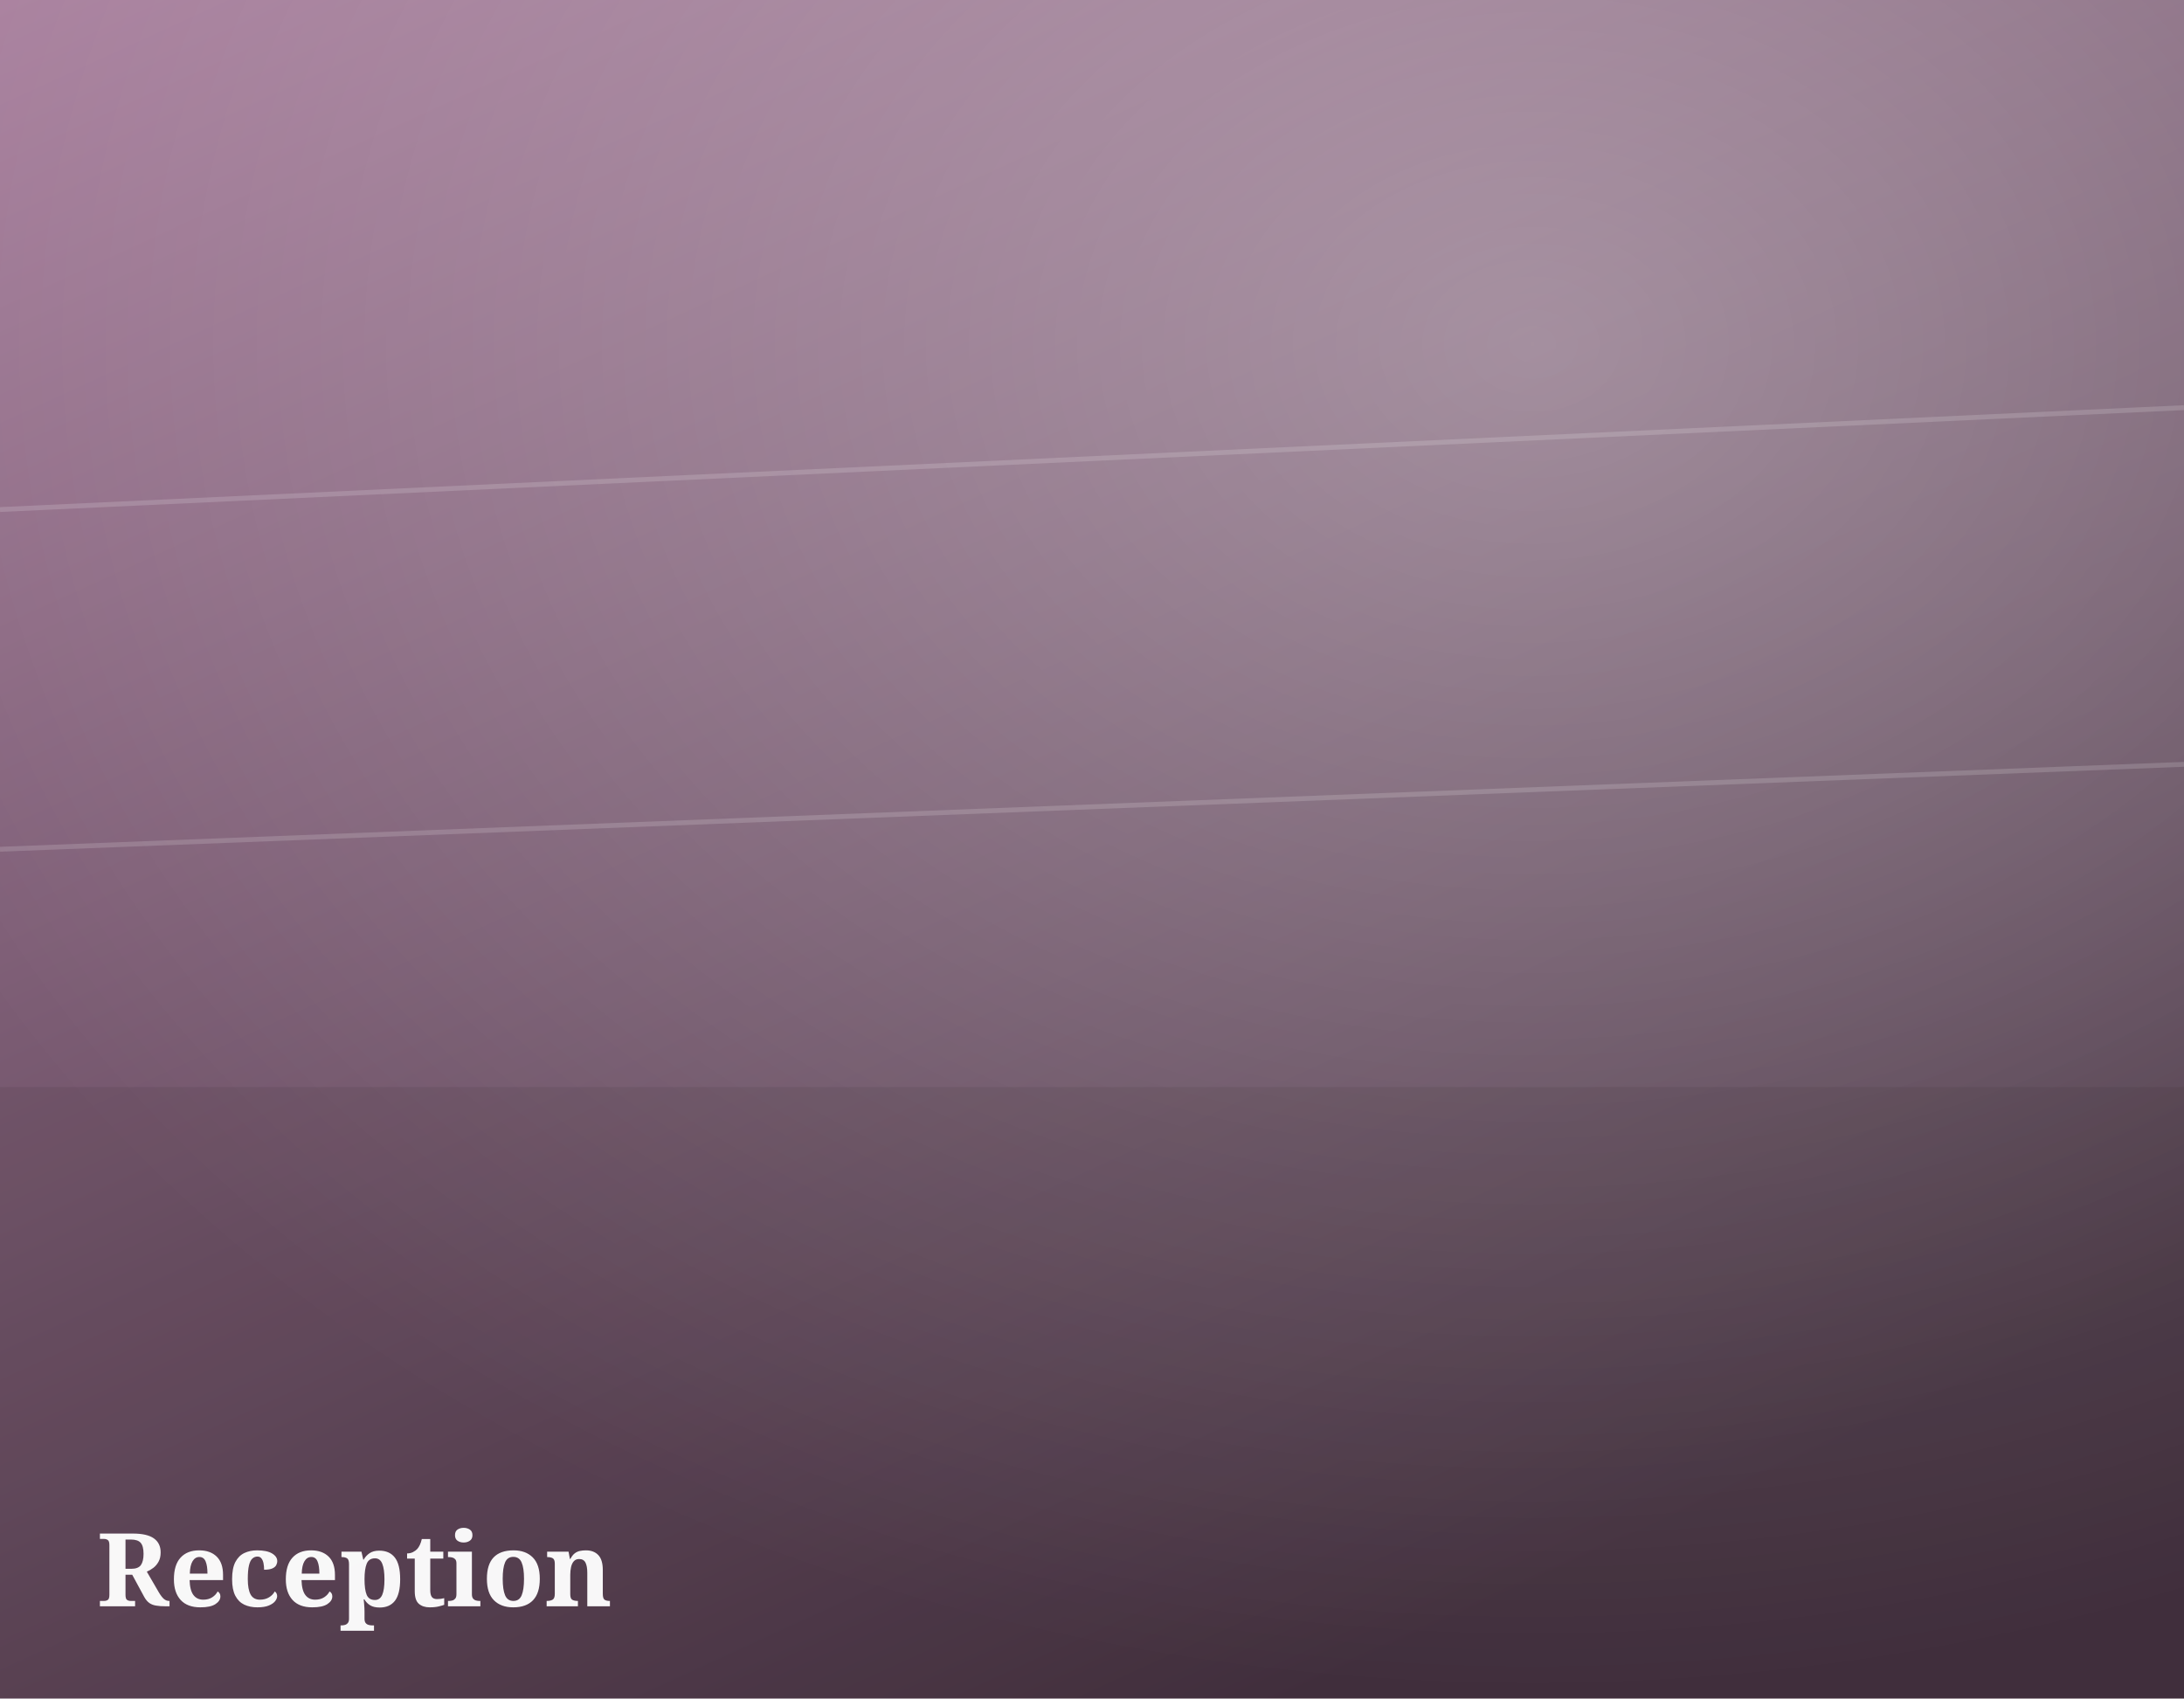
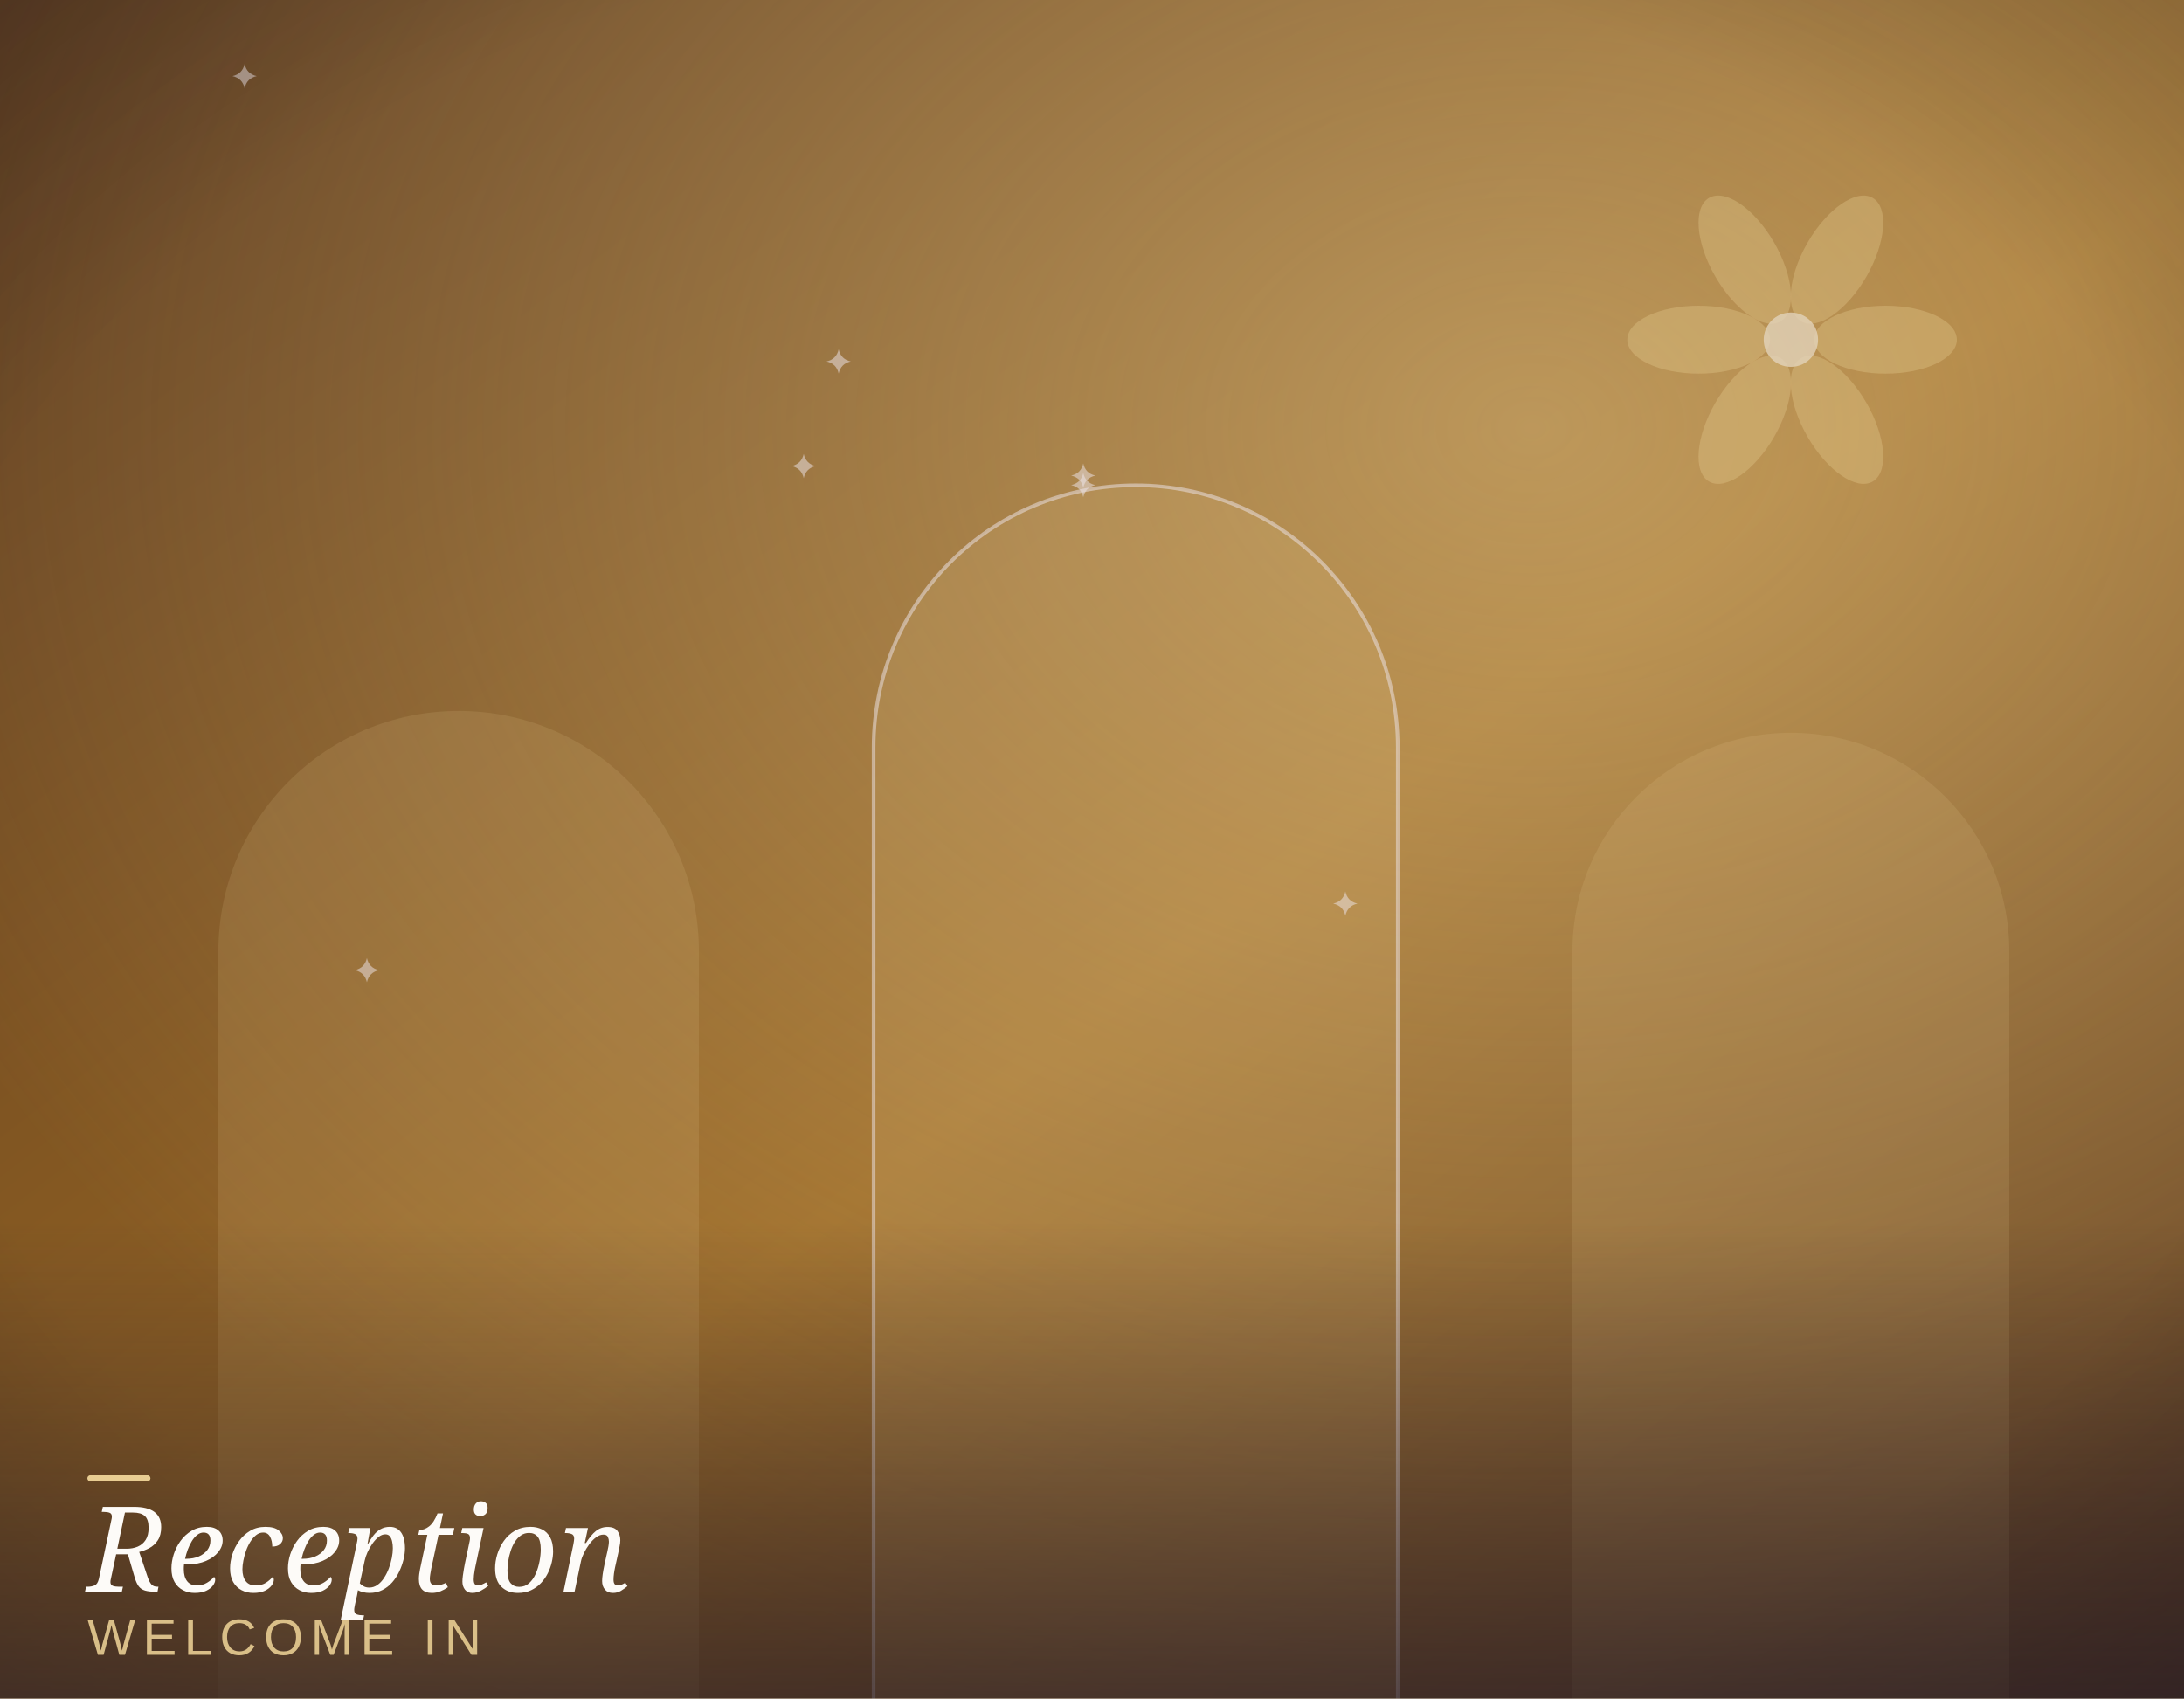
<svg xmlns="http://www.w3.org/2000/svg" width="900" height="700" viewBox="0 0 900 700" role="img" aria-label="Reception">
  <defs>
-     <linearGradient id="bg" x1="0" y1="0" x2="0.6" y2="1">
-       <stop offset="0" stop-color="#a87f9d" />
-       <stop offset="1" stop-color="#43303f" />
+     <linearGradient id="bg40" x1="0" y1="0" x2="1" y2="1">
+       <stop offset="0" stop-color="#58381f" />
+       <stop offset="0.55" stop-color="#9a6824" />
+       <stop offset="1" stop-color="#58381f" />
    </linearGradient>
-     <radialGradient id="glow" cx="0.7" cy="0.2" r="0.8">
-       <stop offset="0" stop-color="#fff" stop-opacity="0.32" />
-       <stop offset="1" stop-color="#fff" stop-opacity="0" />
+     <radialGradient id="glow40" cx="0.7" cy="0.25" r="0.8">
+       <stop offset="0" stop-color="#e8cd92" stop-opacity="0.5" />
+       <stop offset="1" stop-color="#e8cd92" stop-opacity="0" />
    </radialGradient>
+     <radialGradient id="vig40" cx="0.5" cy="0.5" r="0.9">
+       <stop offset="0.6" stop-color="#000" stop-opacity="0" />
+       <stop offset="1" stop-color="#2a1f27" stop-opacity="0.4" />
+     </radialGradient>
+     <linearGradient id="fade40" x1="0" y1="0" x2="0" y2="1">
+       <stop offset="0" stop-color="#2a1f27" stop-opacity="0" />
+       <stop offset="1" stop-color="#2a1f27" stop-opacity="0.7" />
+     </linearGradient>
  </defs>
-   <rect width="900" height="700" fill="url(#bg)" />
-   <rect width="900" height="700" fill="url(#glow)" />
-   <g fill="#241f23" opacity="0.10">
-     <rect x="0" y="448" width="900" height="252" />
+   <rect width="900" height="700" fill="url(#bg40)" />
+   <rect width="900" height="700" fill="url(#glow40)" />
+   <g fill="#e8cd92" opacity="0.14">
+     <path d="M90 700 v-308 a99 99 0 0 1 198 0 V700" />
+     <path d="M360 700 v-392 a108 108 0 0 1 216 0 V700" />
+     <path d="M648 700 v-308 a90 90 0 0 1 180 0 V700" />
  </g>
-   <g stroke="#fff" stroke-opacity="0.16" stroke-width="2">
-     <line x1="0" y1="210" x2="900" y2="168" />
-     <line x1="0" y1="350" x2="900" y2="315" />
+   <g fill="none" stroke="#efe7ed" stroke-opacity="0.5" stroke-width="1.5">
+     <path d="M360 700 v-392 a108 108 0 0 1 216 0 V700" />
  </g>
-   <text x="40" y="662" font-family="Georgia, serif" font-size="42" font-weight="600" fill="#fff" opacity="0.96">Reception</text>
+   <g fill="#e8cd92" opacity="0.6">
+     <ellipse cx="777" cy="140" rx="29.4" ry="14" transform="rotate(0 777 140)" opacity="0.55" />
+     <ellipse cx="757" cy="173" rx="29.4" ry="14" transform="rotate(60 757 173)" opacity="0.55" />
+     <ellipse cx="719" cy="173" rx="29.4" ry="14" transform="rotate(120 719 173)" opacity="0.55" />
+     <ellipse cx="700" cy="140" rx="29.4" ry="14" transform="rotate(180 700 140)" opacity="0.55" />
+     <ellipse cx="719" cy="107" rx="29.4" ry="14" transform="rotate(240 719 107)" opacity="0.55" />
+     <ellipse cx="757" cy="107" rx="29.4" ry="14" transform="rotate(300 757 107)" opacity="0.55" />
+     <circle cx="738" cy="140" r="11.2" fill="#fff" opacity="0.8" />
+   </g>
+   <path d="M345.6 143.96 q 0.9 4.1 5 5 q -4.1 0.9 -5 5 q -0.9 -4.1 -5 -5 q 4.1 -0.9 5 -5 Z" fill="#efe7ed" opacity="0.5" />
+   <path d="M554.4 367.4 q 0.9 4.1 5 5 q -4.1 0.9 -5 5 q -0.9 -4.1 -5 -5 q 4.1 -0.9 5 -5 Z" fill="#efe7ed" opacity="0.5" />
+   <path d="M331.2 187.08 q 0.9 4.1 5 5 q -4.1 0.9 -5 5 q -0.9 -4.1 -5 -5 q 4.1 -0.9 5 -5 Z" fill="#efe7ed" opacity="0.5" />
+   <path d="M446.4 194.92 q 0.9 4.1 5 5 q -4.1 0.9 -5 5 q -0.9 -4.1 -5 -5 q 4.1 -0.9 5 -5 Z" fill="#efe7ed" opacity="0.5" />
+   <path d="M151.2 394.84 q 0.9 4.1 5 5 q -4.1 0.9 -5 5 q -0.9 -4.1 -5 -5 q 4.1 -0.9 5 -5 Z" fill="#efe7ed" opacity="0.5" />
+   <path d="M446.4 191 q 0.9 4.1 5 5 q -4.1 0.9 -5 5 q -0.9 -4.1 -5 -5 q 4.1 -0.9 5 -5 Z" fill="#efe7ed" opacity="0.5" />
+   <path d="M100.8 26.36 q 0.9 4.1 5 5 q -4.1 0.9 -5 5 q -0.9 -4.1 -5 -5 q 4.1 -0.9 5 -5 Z" fill="#efe7ed" opacity="0.5" />
+   <rect width="900" height="700" fill="url(#vig40)" />
+   <g>
+     <rect x="0" y="504" width="900" height="196" fill="url(#fade40)" />
+     <rect x="36" y="608" width="26" height="2.5" rx="1.25" fill="#e8cd92" />
+     <text x="36" y="656" font-family="Georgia, serif" font-size="49" font-weight="500" font-style="italic" fill="#fdfbf8">Reception</text>
+     <text x="36" y="682" font-family="Arial, sans-serif" font-size="21" letter-spacing="3" fill="#e8cd92" opacity="0.9">WELCOME IN</text>
+   </g>
</svg>
